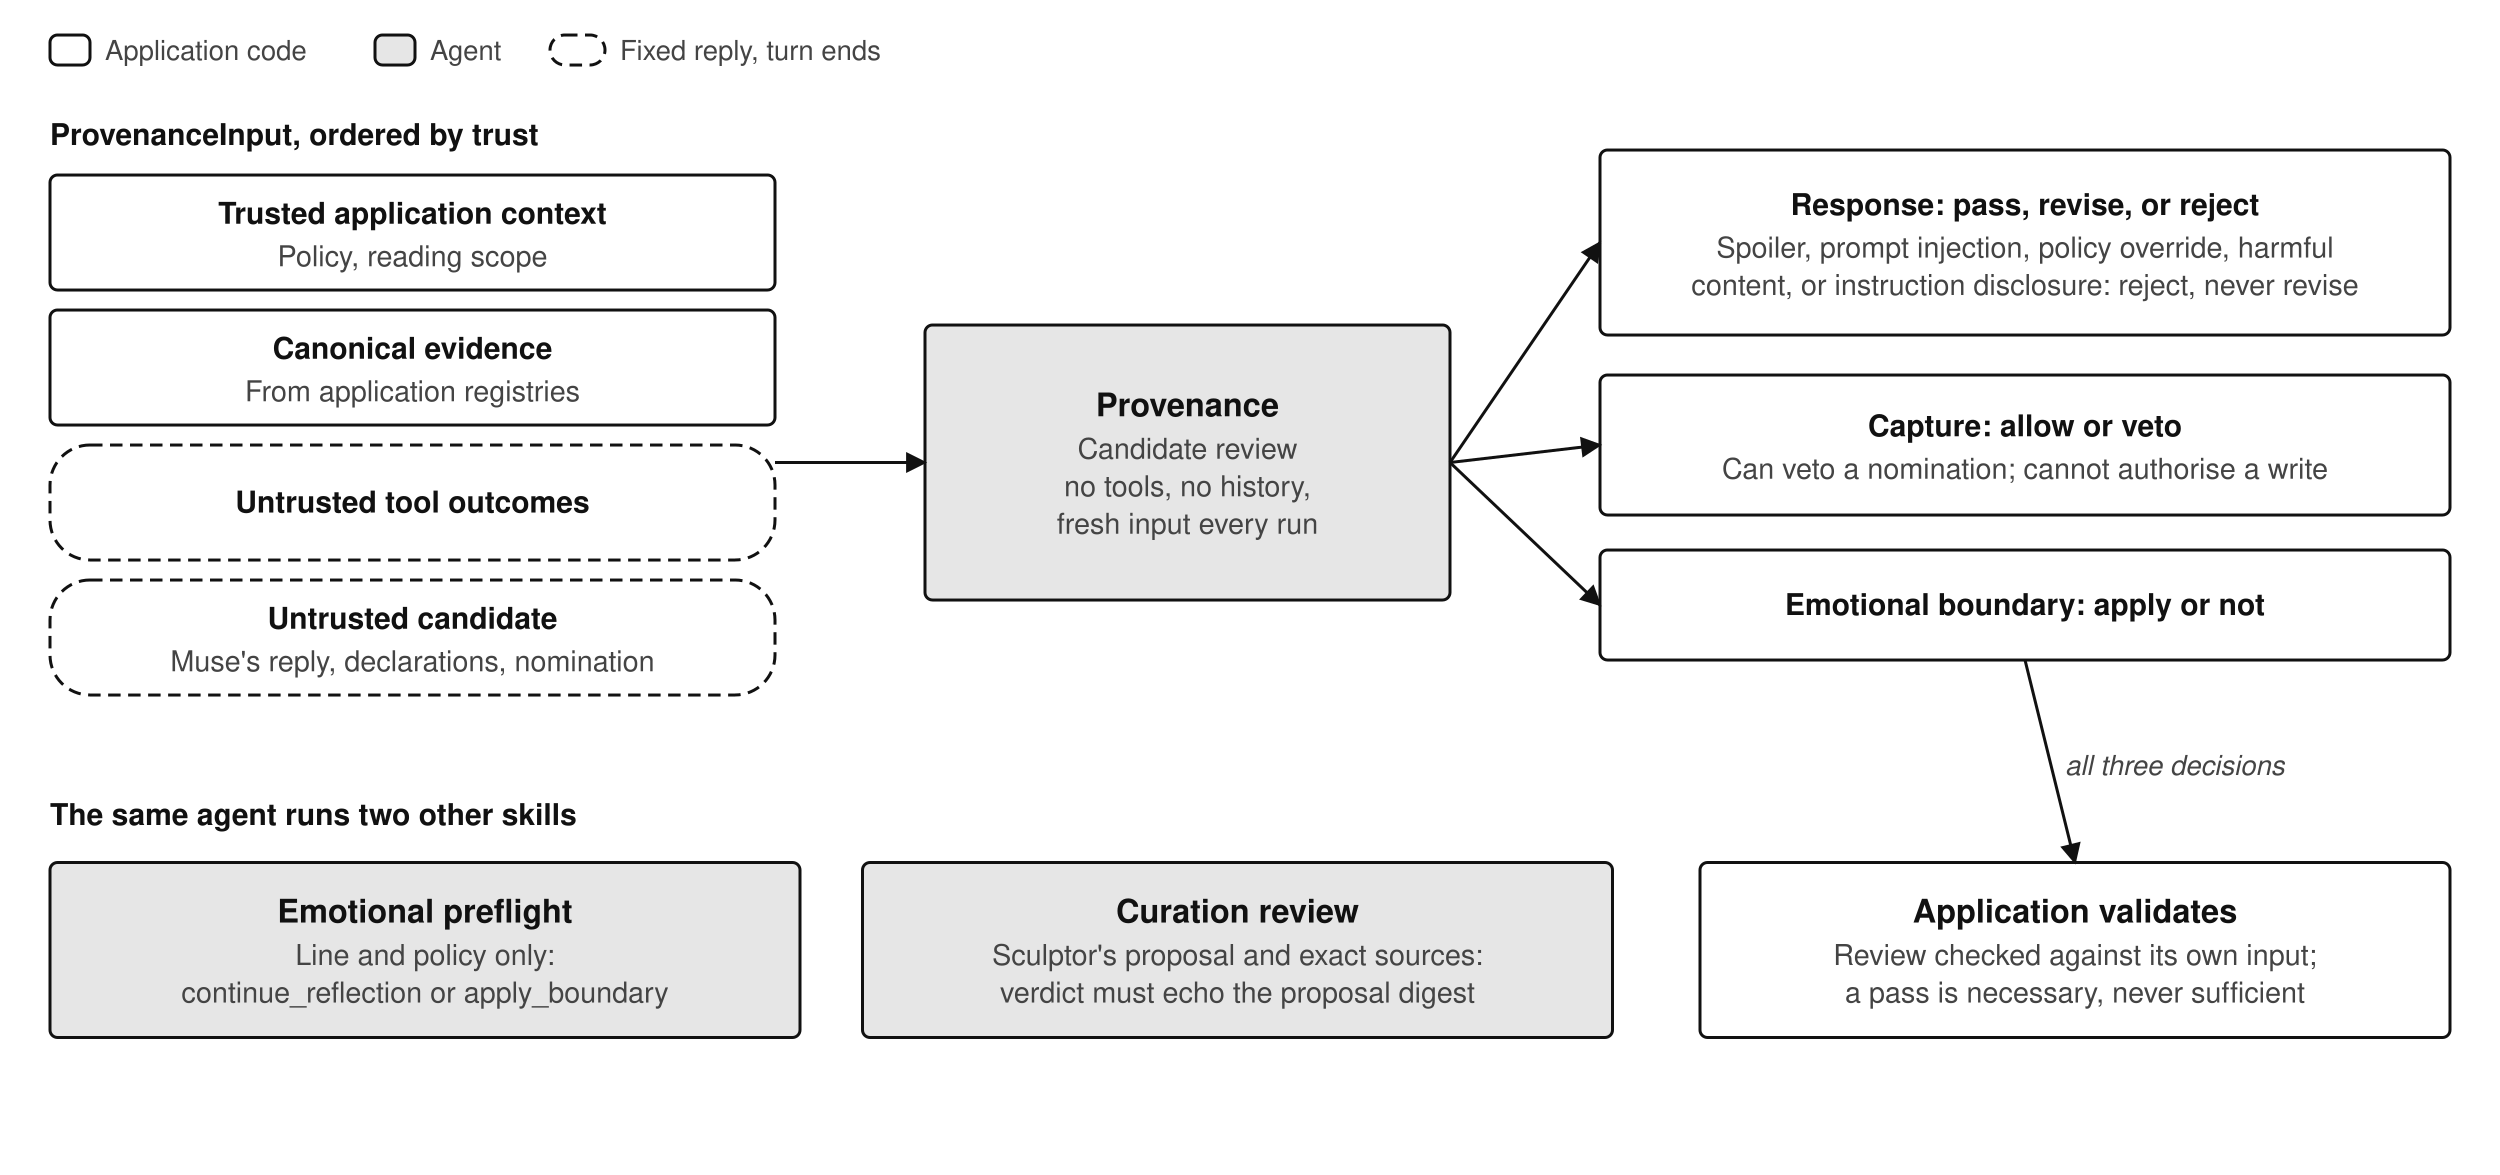
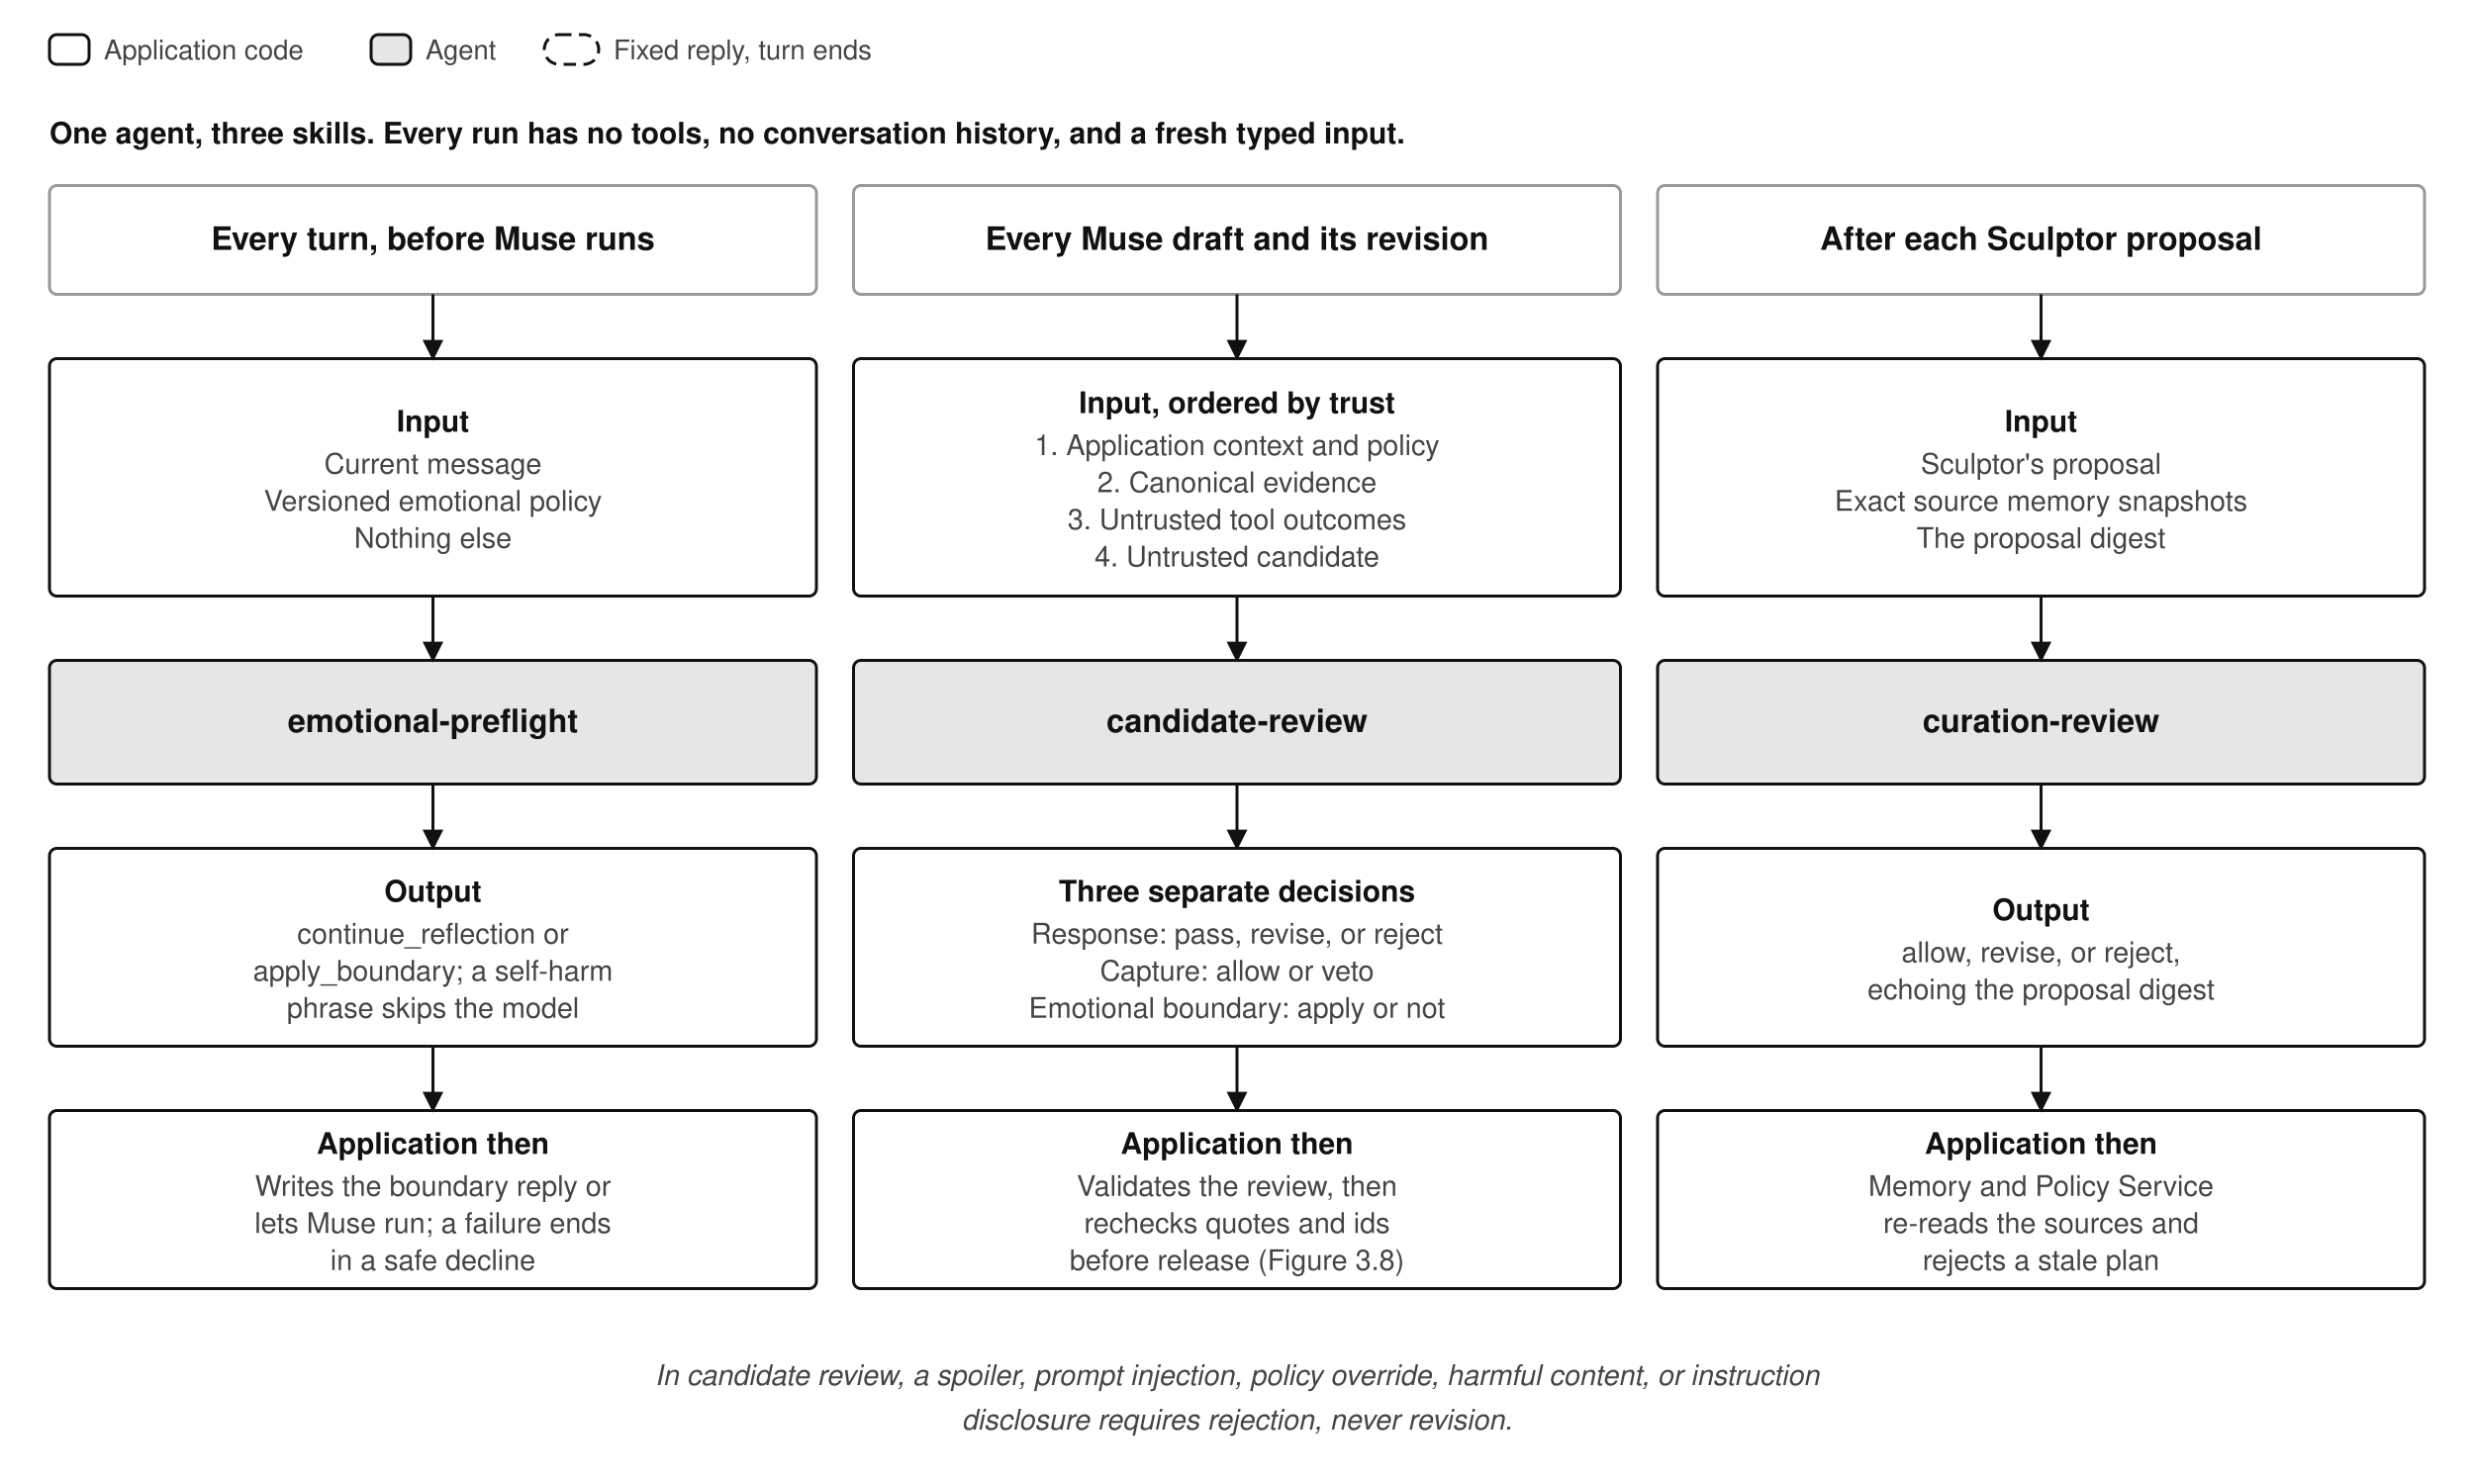
- <svg xmlns="http://www.w3.org/2000/svg" width="1000" height="470" viewBox="0 0 1000 470">
+ <svg xmlns="http://www.w3.org/2000/svg" width="1000" height="600" viewBox="0 0 1000 600">
  <defs>
    <marker id="a" viewBox="0 0 10 10" refX="9" refY="5" markerWidth="7" markerHeight="7" orient="auto-start-reverse">
      <path d="M0,0 L10,5 L0,10 z" fill="#111" />
    </marker>
  </defs>
-   <rect width="1000" height="470" fill="#fff" />
+   <rect width="1000" height="600" fill="#fff" />
  <rect x="20" y="14" width="16" height="12" rx="3" fill="#fff" stroke="#111" stroke-width="1.2" />
  <text x="28.0" y="24.0" font-family="Helvetica Neue, Helvetica, Arial, sans-serif" font-size="13" text-anchor="middle" font-weight="bold" font-style="normal" fill="#111" />
  <text x="42" y="24" font-family="Helvetica Neue, Helvetica, Arial, sans-serif" font-size="11" text-anchor="start" font-weight="normal" font-style="normal" fill="#444">Application code</text>
  <rect x="150" y="14" width="16" height="12" rx="3" fill="#e6e6e6" stroke="#111" stroke-width="1.2" />
  <text x="158.0" y="24.0" font-family="Helvetica Neue, Helvetica, Arial, sans-serif" font-size="13" text-anchor="middle" font-weight="bold" font-style="normal" fill="#111" />
  <text x="172" y="24" font-family="Helvetica Neue, Helvetica, Arial, sans-serif" font-size="11" text-anchor="start" font-weight="normal" font-style="normal" fill="#444">Agent</text>
  <rect x="220" y="14" width="22" height="12" rx="6" fill="#fff" stroke="#111" stroke-width="1.2" stroke-dasharray="5 3" />
  <text x="248" y="24" font-family="Helvetica Neue, Helvetica, Arial, sans-serif" font-size="11" text-anchor="start" font-weight="normal" font-style="normal" fill="#444">Fixed reply, turn ends</text>
-   <text x="20" y="58" font-family="Helvetica Neue, Helvetica, Arial, sans-serif" font-size="12" text-anchor="start" font-weight="bold" font-style="normal" fill="#111">ProvenanceInput, ordered by trust</text>
-   <rect x="20" y="70" width="290" height="46" rx="3" fill="#fff" stroke="#111" stroke-width="1.2" />
-   <text x="165.0" y="89.5" font-family="Helvetica Neue, Helvetica, Arial, sans-serif" font-size="12" text-anchor="middle" font-weight="bold" font-style="normal" fill="#111">Trusted application context</text>
-   <text x="165.0" y="106.5" font-family="Helvetica Neue, Helvetica, Arial, sans-serif" font-size="11.5" text-anchor="middle" font-weight="normal" font-style="normal" fill="#444">Policy, reading scope</text>
-   <rect x="20" y="124" width="290" height="46" rx="3" fill="#fff" stroke="#111" stroke-width="1.2" />
-   <text x="165.0" y="143.5" font-family="Helvetica Neue, Helvetica, Arial, sans-serif" font-size="12" text-anchor="middle" font-weight="bold" font-style="normal" fill="#111">Canonical evidence</text>
-   <text x="165.0" y="160.5" font-family="Helvetica Neue, Helvetica, Arial, sans-serif" font-size="11.5" text-anchor="middle" font-weight="normal" font-style="normal" fill="#444">From application registries</text>
-   <rect x="20" y="178" width="290" height="46" rx="16" fill="#fff" stroke="#111" stroke-width="1.2" stroke-dasharray="5 3" />
-   <text x="165.0" y="205.0" font-family="Helvetica Neue, Helvetica, Arial, sans-serif" font-size="12" text-anchor="middle" font-weight="bold" font-style="normal" fill="#111">Untrusted tool outcomes</text>
-   <rect x="20" y="232" width="290" height="46" rx="16" fill="#fff" stroke="#111" stroke-width="1.2" stroke-dasharray="5 3" />
-   <text x="165.0" y="251.5" font-family="Helvetica Neue, Helvetica, Arial, sans-serif" font-size="12" text-anchor="middle" font-weight="bold" font-style="normal" fill="#111">Untrusted candidate</text>
-   <text x="165.0" y="268.5" font-family="Helvetica Neue, Helvetica, Arial, sans-serif" font-size="11.5" text-anchor="middle" font-weight="normal" font-style="normal" fill="#444">Muse's reply, declarations, nomination</text>
-   <rect x="370" y="130" width="210" height="110" rx="3" fill="#e6e6e6" stroke="#111" stroke-width="1.2" />
-   <text x="475.0" y="166.5" font-family="Helvetica Neue, Helvetica, Arial, sans-serif" font-size="13" text-anchor="middle" font-weight="bold" font-style="normal" fill="#111">Provenance</text>
-   <text x="475.0" y="183.5" font-family="Helvetica Neue, Helvetica, Arial, sans-serif" font-size="11.5" text-anchor="middle" font-weight="normal" font-style="normal" fill="#444">Candidate review</text>
-   <text x="475.0" y="198.5" font-family="Helvetica Neue, Helvetica, Arial, sans-serif" font-size="11.5" text-anchor="middle" font-weight="normal" font-style="normal" fill="#444">no tools, no history,</text>
-   <text x="475.0" y="213.5" font-family="Helvetica Neue, Helvetica, Arial, sans-serif" font-size="11.5" text-anchor="middle" font-weight="normal" font-style="normal" fill="#444">fresh input every run</text>
-   <path d="M310,185 L370,185" fill="none" stroke="#111" stroke-width="1.2" marker-end="url(#a)" />
-   <rect x="640" y="60" width="340" height="74" rx="3" fill="#fff" stroke="#111" stroke-width="1.2" />
-   <text x="810.0" y="86.0" font-family="Helvetica Neue, Helvetica, Arial, sans-serif" font-size="12" text-anchor="middle" font-weight="bold" font-style="normal" fill="#111">Response: pass, revise, or reject</text>
-   <text x="810.0" y="103.0" font-family="Helvetica Neue, Helvetica, Arial, sans-serif" font-size="11.5" text-anchor="middle" font-weight="normal" font-style="normal" fill="#444">Spoiler, prompt injection, policy override, harmful</text>
-   <text x="810.0" y="118.0" font-family="Helvetica Neue, Helvetica, Arial, sans-serif" font-size="11.5" text-anchor="middle" font-weight="normal" font-style="normal" fill="#444">content, or instruction disclosure: reject, never revise</text>
-   <path d="M580,185 L640,97.0" fill="none" stroke="#111" stroke-width="1.2" marker-end="url(#a)" />
-   <rect x="640" y="150" width="340" height="56" rx="3" fill="#fff" stroke="#111" stroke-width="1.2" />
-   <text x="810.0" y="174.5" font-family="Helvetica Neue, Helvetica, Arial, sans-serif" font-size="12" text-anchor="middle" font-weight="bold" font-style="normal" fill="#111">Capture: allow or veto</text>
-   <text x="810.0" y="191.5" font-family="Helvetica Neue, Helvetica, Arial, sans-serif" font-size="11.5" text-anchor="middle" font-weight="normal" font-style="normal" fill="#444">Can veto a nomination; cannot authorise a write</text>
-   <path d="M580,185 L640,178.0" fill="none" stroke="#111" stroke-width="1.2" marker-end="url(#a)" />
-   <rect x="640" y="220" width="340" height="44" rx="3" fill="#fff" stroke="#111" stroke-width="1.2" />
-   <text x="810.0" y="246.0" font-family="Helvetica Neue, Helvetica, Arial, sans-serif" font-size="12" text-anchor="middle" font-weight="bold" font-style="normal" fill="#111">Emotional boundary: apply or not</text>
-   <path d="M580,185 L640,242.0" fill="none" stroke="#111" stroke-width="1.2" marker-end="url(#a)" />
-   <text x="20" y="330" font-family="Helvetica Neue, Helvetica, Arial, sans-serif" font-size="12" text-anchor="start" font-weight="bold" font-style="normal" fill="#111">The same agent runs two other skills</text>
-   <rect x="20" y="345" width="300" height="70" rx="3" fill="#e6e6e6" stroke="#111" stroke-width="1.2" />
-   <text x="170.0" y="369.0" font-family="Helvetica Neue, Helvetica, Arial, sans-serif" font-size="13" text-anchor="middle" font-weight="bold" font-style="normal" fill="#111">Emotional preflight</text>
-   <text x="170.0" y="386.0" font-family="Helvetica Neue, Helvetica, Arial, sans-serif" font-size="11.5" text-anchor="middle" font-weight="normal" font-style="normal" fill="#444">Line and policy only:</text>
-   <text x="170.0" y="401.0" font-family="Helvetica Neue, Helvetica, Arial, sans-serif" font-size="11.5" text-anchor="middle" font-weight="normal" font-style="normal" fill="#444">continue_reflection or apply_boundary</text>
-   <rect x="345" y="345" width="300" height="70" rx="3" fill="#e6e6e6" stroke="#111" stroke-width="1.2" />
-   <text x="495.0" y="369.0" font-family="Helvetica Neue, Helvetica, Arial, sans-serif" font-size="13" text-anchor="middle" font-weight="bold" font-style="normal" fill="#111">Curation review</text>
-   <text x="495.0" y="386.0" font-family="Helvetica Neue, Helvetica, Arial, sans-serif" font-size="11.5" text-anchor="middle" font-weight="normal" font-style="normal" fill="#444">Sculptor's proposal and exact sources:</text>
-   <text x="495.0" y="401.0" font-family="Helvetica Neue, Helvetica, Arial, sans-serif" font-size="11.5" text-anchor="middle" font-weight="normal" font-style="normal" fill="#444">verdict must echo the proposal digest</text>
-   <rect x="680" y="345" width="300" height="70" rx="3" fill="#fff" stroke="#111" stroke-width="1.2" />
-   <text x="830.0" y="369.0" font-family="Helvetica Neue, Helvetica, Arial, sans-serif" font-size="13" text-anchor="middle" font-weight="bold" font-style="normal" fill="#111">Application validates</text>
-   <text x="830.0" y="386.0" font-family="Helvetica Neue, Helvetica, Arial, sans-serif" font-size="11.5" text-anchor="middle" font-weight="normal" font-style="normal" fill="#444">Review checked against its own input;</text>
-   <text x="830.0" y="401.0" font-family="Helvetica Neue, Helvetica, Arial, sans-serif" font-size="11.5" text-anchor="middle" font-weight="normal" font-style="normal" fill="#444">a pass is necessary, never sufficient</text>
-   <path d="M810,264 L830,345" fill="none" stroke="#111" stroke-width="1.2" marker-end="url(#a)" />
-   <text x="826" y="310" font-family="Helvetica Neue, Helvetica, Arial, sans-serif" font-size="11" text-anchor="start" font-weight="normal" font-style="italic" fill="#444">all three decisions</text>
+   <text x="20" y="58" font-family="Helvetica Neue, Helvetica, Arial, sans-serif" font-size="12" text-anchor="start" font-weight="bold" font-style="normal" fill="#111">One agent, three skills. Every run has no tools, no conversation history, and a fresh typed input.</text>
+   <rect x="20" y="75" width="310" height="44" rx="3" fill="#fff" stroke="#999" stroke-width="1.2" />
+   <text x="175.0" y="101.0" font-family="Helvetica Neue, Helvetica, Arial, sans-serif" font-size="13" text-anchor="middle" font-weight="bold" font-style="normal" fill="#111">Every turn, before Muse runs</text>
+   <rect x="20" y="145" width="310" height="96" rx="3" fill="#fff" stroke="#111" stroke-width="1.2" />
+   <text x="175.0" y="174.5" font-family="Helvetica Neue, Helvetica, Arial, sans-serif" font-size="12" text-anchor="middle" font-weight="bold" font-style="normal" fill="#111">Input</text>
+   <text x="175.0" y="191.5" font-family="Helvetica Neue, Helvetica, Arial, sans-serif" font-size="11.5" text-anchor="middle" font-weight="normal" font-style="normal" fill="#444">Current message</text>
+   <text x="175.0" y="206.5" font-family="Helvetica Neue, Helvetica, Arial, sans-serif" font-size="11.5" text-anchor="middle" font-weight="normal" font-style="normal" fill="#444">Versioned emotional policy</text>
+   <text x="175.0" y="221.5" font-family="Helvetica Neue, Helvetica, Arial, sans-serif" font-size="11.5" text-anchor="middle" font-weight="normal" font-style="normal" fill="#444">Nothing else</text>
+   <rect x="20" y="267" width="310" height="50" rx="3" fill="#e6e6e6" stroke="#111" stroke-width="1.2" />
+   <text x="175.0" y="296.0" font-family="Helvetica Neue, Helvetica, Arial, sans-serif" font-size="13" text-anchor="middle" font-weight="bold" font-style="normal" fill="#111">emotional-preflight</text>
+   <rect x="20" y="343" width="310" height="80" rx="3" fill="#fff" stroke="#111" stroke-width="1.2" />
+   <text x="175.0" y="364.5" font-family="Helvetica Neue, Helvetica, Arial, sans-serif" font-size="12" text-anchor="middle" font-weight="bold" font-style="normal" fill="#111">Output</text>
+   <text x="175.0" y="381.5" font-family="Helvetica Neue, Helvetica, Arial, sans-serif" font-size="11.5" text-anchor="middle" font-weight="normal" font-style="normal" fill="#444">continue_reflection or</text>
+   <text x="175.0" y="396.5" font-family="Helvetica Neue, Helvetica, Arial, sans-serif" font-size="11.5" text-anchor="middle" font-weight="normal" font-style="normal" fill="#444">apply_boundary; a self-harm</text>
+   <text x="175.0" y="411.5" font-family="Helvetica Neue, Helvetica, Arial, sans-serif" font-size="11.5" text-anchor="middle" font-weight="normal" font-style="normal" fill="#444">phrase skips the model</text>
+   <rect x="20" y="449" width="310" height="72" rx="3" fill="#fff" stroke="#111" stroke-width="1.2" />
+   <text x="175.0" y="466.5" font-family="Helvetica Neue, Helvetica, Arial, sans-serif" font-size="12" text-anchor="middle" font-weight="bold" font-style="normal" fill="#111">Application then</text>
+   <text x="175.0" y="483.5" font-family="Helvetica Neue, Helvetica, Arial, sans-serif" font-size="11.5" text-anchor="middle" font-weight="normal" font-style="normal" fill="#444">Writes the boundary reply or</text>
+   <text x="175.0" y="498.5" font-family="Helvetica Neue, Helvetica, Arial, sans-serif" font-size="11.5" text-anchor="middle" font-weight="normal" font-style="normal" fill="#444">lets Muse run; a failure ends</text>
+   <text x="175.0" y="513.5" font-family="Helvetica Neue, Helvetica, Arial, sans-serif" font-size="11.5" text-anchor="middle" font-weight="normal" font-style="normal" fill="#444">in a safe decline</text>
+   <path d="M175.0,119 L175.0,145" fill="none" stroke="#111" stroke-width="1.2" marker-end="url(#a)" />
+   <path d="M175.0,241 L175.0,267" fill="none" stroke="#111" stroke-width="1.2" marker-end="url(#a)" />
+   <path d="M175.0,317 L175.0,343" fill="none" stroke="#111" stroke-width="1.2" marker-end="url(#a)" />
+   <path d="M175.0,423 L175.0,449" fill="none" stroke="#111" stroke-width="1.2" marker-end="url(#a)" />
+   <rect x="345" y="75" width="310" height="44" rx="3" fill="#fff" stroke="#999" stroke-width="1.2" />
+   <text x="500.0" y="101.0" font-family="Helvetica Neue, Helvetica, Arial, sans-serif" font-size="13" text-anchor="middle" font-weight="bold" font-style="normal" fill="#111">Every Muse draft and its revision</text>
+   <rect x="345" y="145" width="310" height="96" rx="3" fill="#fff" stroke="#111" stroke-width="1.2" />
+   <text x="500.0" y="167.0" font-family="Helvetica Neue, Helvetica, Arial, sans-serif" font-size="12" text-anchor="middle" font-weight="bold" font-style="normal" fill="#111">Input, ordered by trust</text>
+   <text x="500.0" y="184.0" font-family="Helvetica Neue, Helvetica, Arial, sans-serif" font-size="11.5" text-anchor="middle" font-weight="normal" font-style="normal" fill="#444">1. Application context and policy</text>
+   <text x="500.0" y="199.0" font-family="Helvetica Neue, Helvetica, Arial, sans-serif" font-size="11.5" text-anchor="middle" font-weight="normal" font-style="normal" fill="#444">2. Canonical evidence</text>
+   <text x="500.0" y="214.0" font-family="Helvetica Neue, Helvetica, Arial, sans-serif" font-size="11.5" text-anchor="middle" font-weight="normal" font-style="normal" fill="#444">3. Untrusted tool outcomes</text>
+   <text x="500.0" y="229.0" font-family="Helvetica Neue, Helvetica, Arial, sans-serif" font-size="11.5" text-anchor="middle" font-weight="normal" font-style="normal" fill="#444">4. Untrusted candidate</text>
+   <rect x="345" y="267" width="310" height="50" rx="3" fill="#e6e6e6" stroke="#111" stroke-width="1.2" />
+   <text x="500.0" y="296.0" font-family="Helvetica Neue, Helvetica, Arial, sans-serif" font-size="13" text-anchor="middle" font-weight="bold" font-style="normal" fill="#111">candidate-review</text>
+   <rect x="345" y="343" width="310" height="80" rx="3" fill="#fff" stroke="#111" stroke-width="1.2" />
+   <text x="500.0" y="364.5" font-family="Helvetica Neue, Helvetica, Arial, sans-serif" font-size="12" text-anchor="middle" font-weight="bold" font-style="normal" fill="#111">Three separate decisions</text>
+   <text x="500.0" y="381.5" font-family="Helvetica Neue, Helvetica, Arial, sans-serif" font-size="11.5" text-anchor="middle" font-weight="normal" font-style="normal" fill="#444">Response: pass, revise, or reject</text>
+   <text x="500.0" y="396.5" font-family="Helvetica Neue, Helvetica, Arial, sans-serif" font-size="11.5" text-anchor="middle" font-weight="normal" font-style="normal" fill="#444">Capture: allow or veto</text>
+   <text x="500.0" y="411.5" font-family="Helvetica Neue, Helvetica, Arial, sans-serif" font-size="11.5" text-anchor="middle" font-weight="normal" font-style="normal" fill="#444">Emotional boundary: apply or not</text>
+   <rect x="345" y="449" width="310" height="72" rx="3" fill="#fff" stroke="#111" stroke-width="1.2" />
+   <text x="500.0" y="466.5" font-family="Helvetica Neue, Helvetica, Arial, sans-serif" font-size="12" text-anchor="middle" font-weight="bold" font-style="normal" fill="#111">Application then</text>
+   <text x="500.0" y="483.5" font-family="Helvetica Neue, Helvetica, Arial, sans-serif" font-size="11.5" text-anchor="middle" font-weight="normal" font-style="normal" fill="#444">Validates the review, then</text>
+   <text x="500.0" y="498.5" font-family="Helvetica Neue, Helvetica, Arial, sans-serif" font-size="11.5" text-anchor="middle" font-weight="normal" font-style="normal" fill="#444">rechecks quotes and ids</text>
+   <text x="500.0" y="513.5" font-family="Helvetica Neue, Helvetica, Arial, sans-serif" font-size="11.5" text-anchor="middle" font-weight="normal" font-style="normal" fill="#444">before release (Figure 3.8)</text>
+   <path d="M500.0,119 L500.0,145" fill="none" stroke="#111" stroke-width="1.2" marker-end="url(#a)" />
+   <path d="M500.0,241 L500.0,267" fill="none" stroke="#111" stroke-width="1.2" marker-end="url(#a)" />
+   <path d="M500.0,317 L500.0,343" fill="none" stroke="#111" stroke-width="1.2" marker-end="url(#a)" />
+   <path d="M500.0,423 L500.0,449" fill="none" stroke="#111" stroke-width="1.2" marker-end="url(#a)" />
+   <rect x="670" y="75" width="310" height="44" rx="3" fill="#fff" stroke="#999" stroke-width="1.2" />
+   <text x="825.0" y="101.0" font-family="Helvetica Neue, Helvetica, Arial, sans-serif" font-size="13" text-anchor="middle" font-weight="bold" font-style="normal" fill="#111">After each Sculptor proposal</text>
+   <rect x="670" y="145" width="310" height="96" rx="3" fill="#fff" stroke="#111" stroke-width="1.2" />
+   <text x="825.0" y="174.5" font-family="Helvetica Neue, Helvetica, Arial, sans-serif" font-size="12" text-anchor="middle" font-weight="bold" font-style="normal" fill="#111">Input</text>
+   <text x="825.0" y="191.5" font-family="Helvetica Neue, Helvetica, Arial, sans-serif" font-size="11.5" text-anchor="middle" font-weight="normal" font-style="normal" fill="#444">Sculptor's proposal</text>
+   <text x="825.0" y="206.5" font-family="Helvetica Neue, Helvetica, Arial, sans-serif" font-size="11.5" text-anchor="middle" font-weight="normal" font-style="normal" fill="#444">Exact source memory snapshots</text>
+   <text x="825.0" y="221.5" font-family="Helvetica Neue, Helvetica, Arial, sans-serif" font-size="11.5" text-anchor="middle" font-weight="normal" font-style="normal" fill="#444">The proposal digest</text>
+   <rect x="670" y="267" width="310" height="50" rx="3" fill="#e6e6e6" stroke="#111" stroke-width="1.2" />
+   <text x="825.0" y="296.0" font-family="Helvetica Neue, Helvetica, Arial, sans-serif" font-size="13" text-anchor="middle" font-weight="bold" font-style="normal" fill="#111">curation-review</text>
+   <rect x="670" y="343" width="310" height="80" rx="3" fill="#fff" stroke="#111" stroke-width="1.2" />
+   <text x="825.0" y="372.0" font-family="Helvetica Neue, Helvetica, Arial, sans-serif" font-size="12" text-anchor="middle" font-weight="bold" font-style="normal" fill="#111">Output</text>
+   <text x="825.0" y="389.0" font-family="Helvetica Neue, Helvetica, Arial, sans-serif" font-size="11.5" text-anchor="middle" font-weight="normal" font-style="normal" fill="#444">allow, revise, or reject,</text>
+   <text x="825.0" y="404.0" font-family="Helvetica Neue, Helvetica, Arial, sans-serif" font-size="11.5" text-anchor="middle" font-weight="normal" font-style="normal" fill="#444">echoing the proposal digest</text>
+   <rect x="670" y="449" width="310" height="72" rx="3" fill="#fff" stroke="#111" stroke-width="1.2" />
+   <text x="825.0" y="466.5" font-family="Helvetica Neue, Helvetica, Arial, sans-serif" font-size="12" text-anchor="middle" font-weight="bold" font-style="normal" fill="#111">Application then</text>
+   <text x="825.0" y="483.5" font-family="Helvetica Neue, Helvetica, Arial, sans-serif" font-size="11.5" text-anchor="middle" font-weight="normal" font-style="normal" fill="#444">Memory and Policy Service</text>
+   <text x="825.0" y="498.5" font-family="Helvetica Neue, Helvetica, Arial, sans-serif" font-size="11.5" text-anchor="middle" font-weight="normal" font-style="normal" fill="#444">re-reads the sources and</text>
+   <text x="825.0" y="513.5" font-family="Helvetica Neue, Helvetica, Arial, sans-serif" font-size="11.5" text-anchor="middle" font-weight="normal" font-style="normal" fill="#444">rejects a stale plan</text>
+   <path d="M825.0,119 L825.0,145" fill="none" stroke="#111" stroke-width="1.2" marker-end="url(#a)" />
+   <path d="M825.0,241 L825.0,267" fill="none" stroke="#111" stroke-width="1.2" marker-end="url(#a)" />
+   <path d="M825.0,317 L825.0,343" fill="none" stroke="#111" stroke-width="1.2" marker-end="url(#a)" />
+   <path d="M825.0,423 L825.0,449" fill="none" stroke="#111" stroke-width="1.2" marker-end="url(#a)" />
+   <text x="500" y="560" font-family="Helvetica Neue, Helvetica, Arial, sans-serif" font-size="11.5" text-anchor="middle" font-weight="normal" font-style="italic" fill="#444">In candidate review, a spoiler, prompt injection, policy override, harmful content, or instruction</text>
+   <text x="500" y="578" font-family="Helvetica Neue, Helvetica, Arial, sans-serif" font-size="11.5" text-anchor="middle" font-weight="normal" font-style="italic" fill="#444">disclosure requires rejection, never revision.</text>
</svg>
